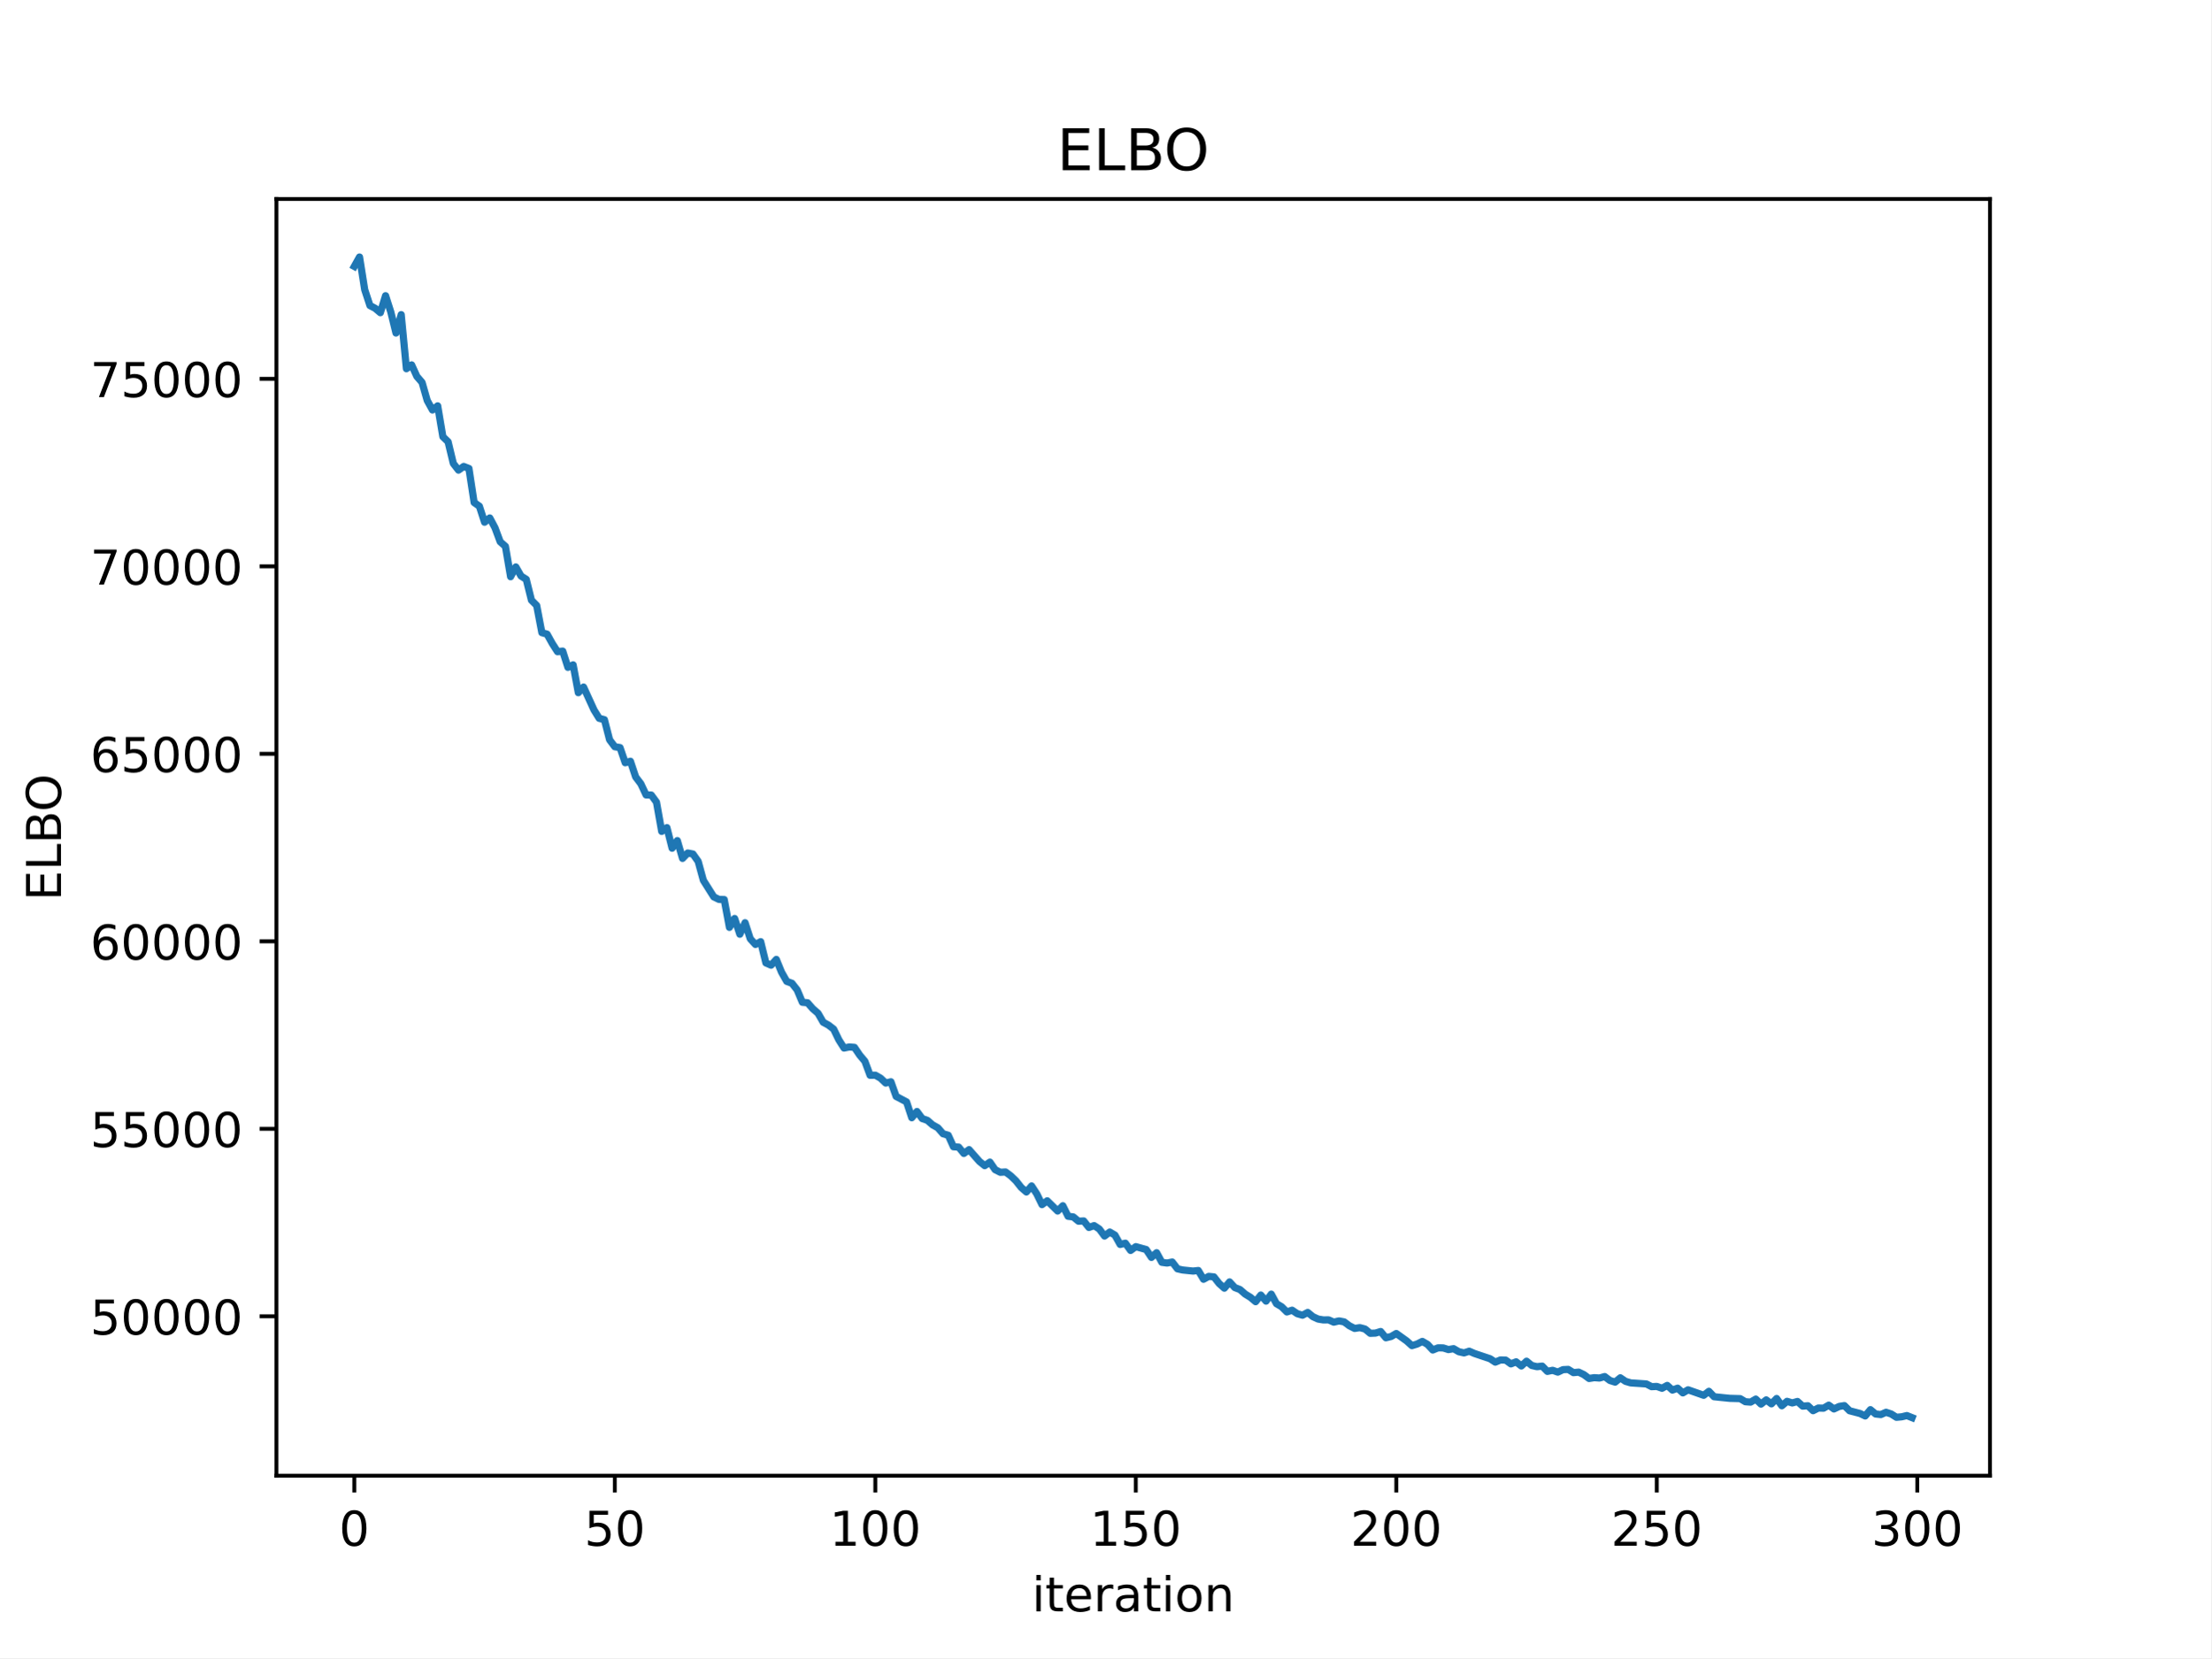
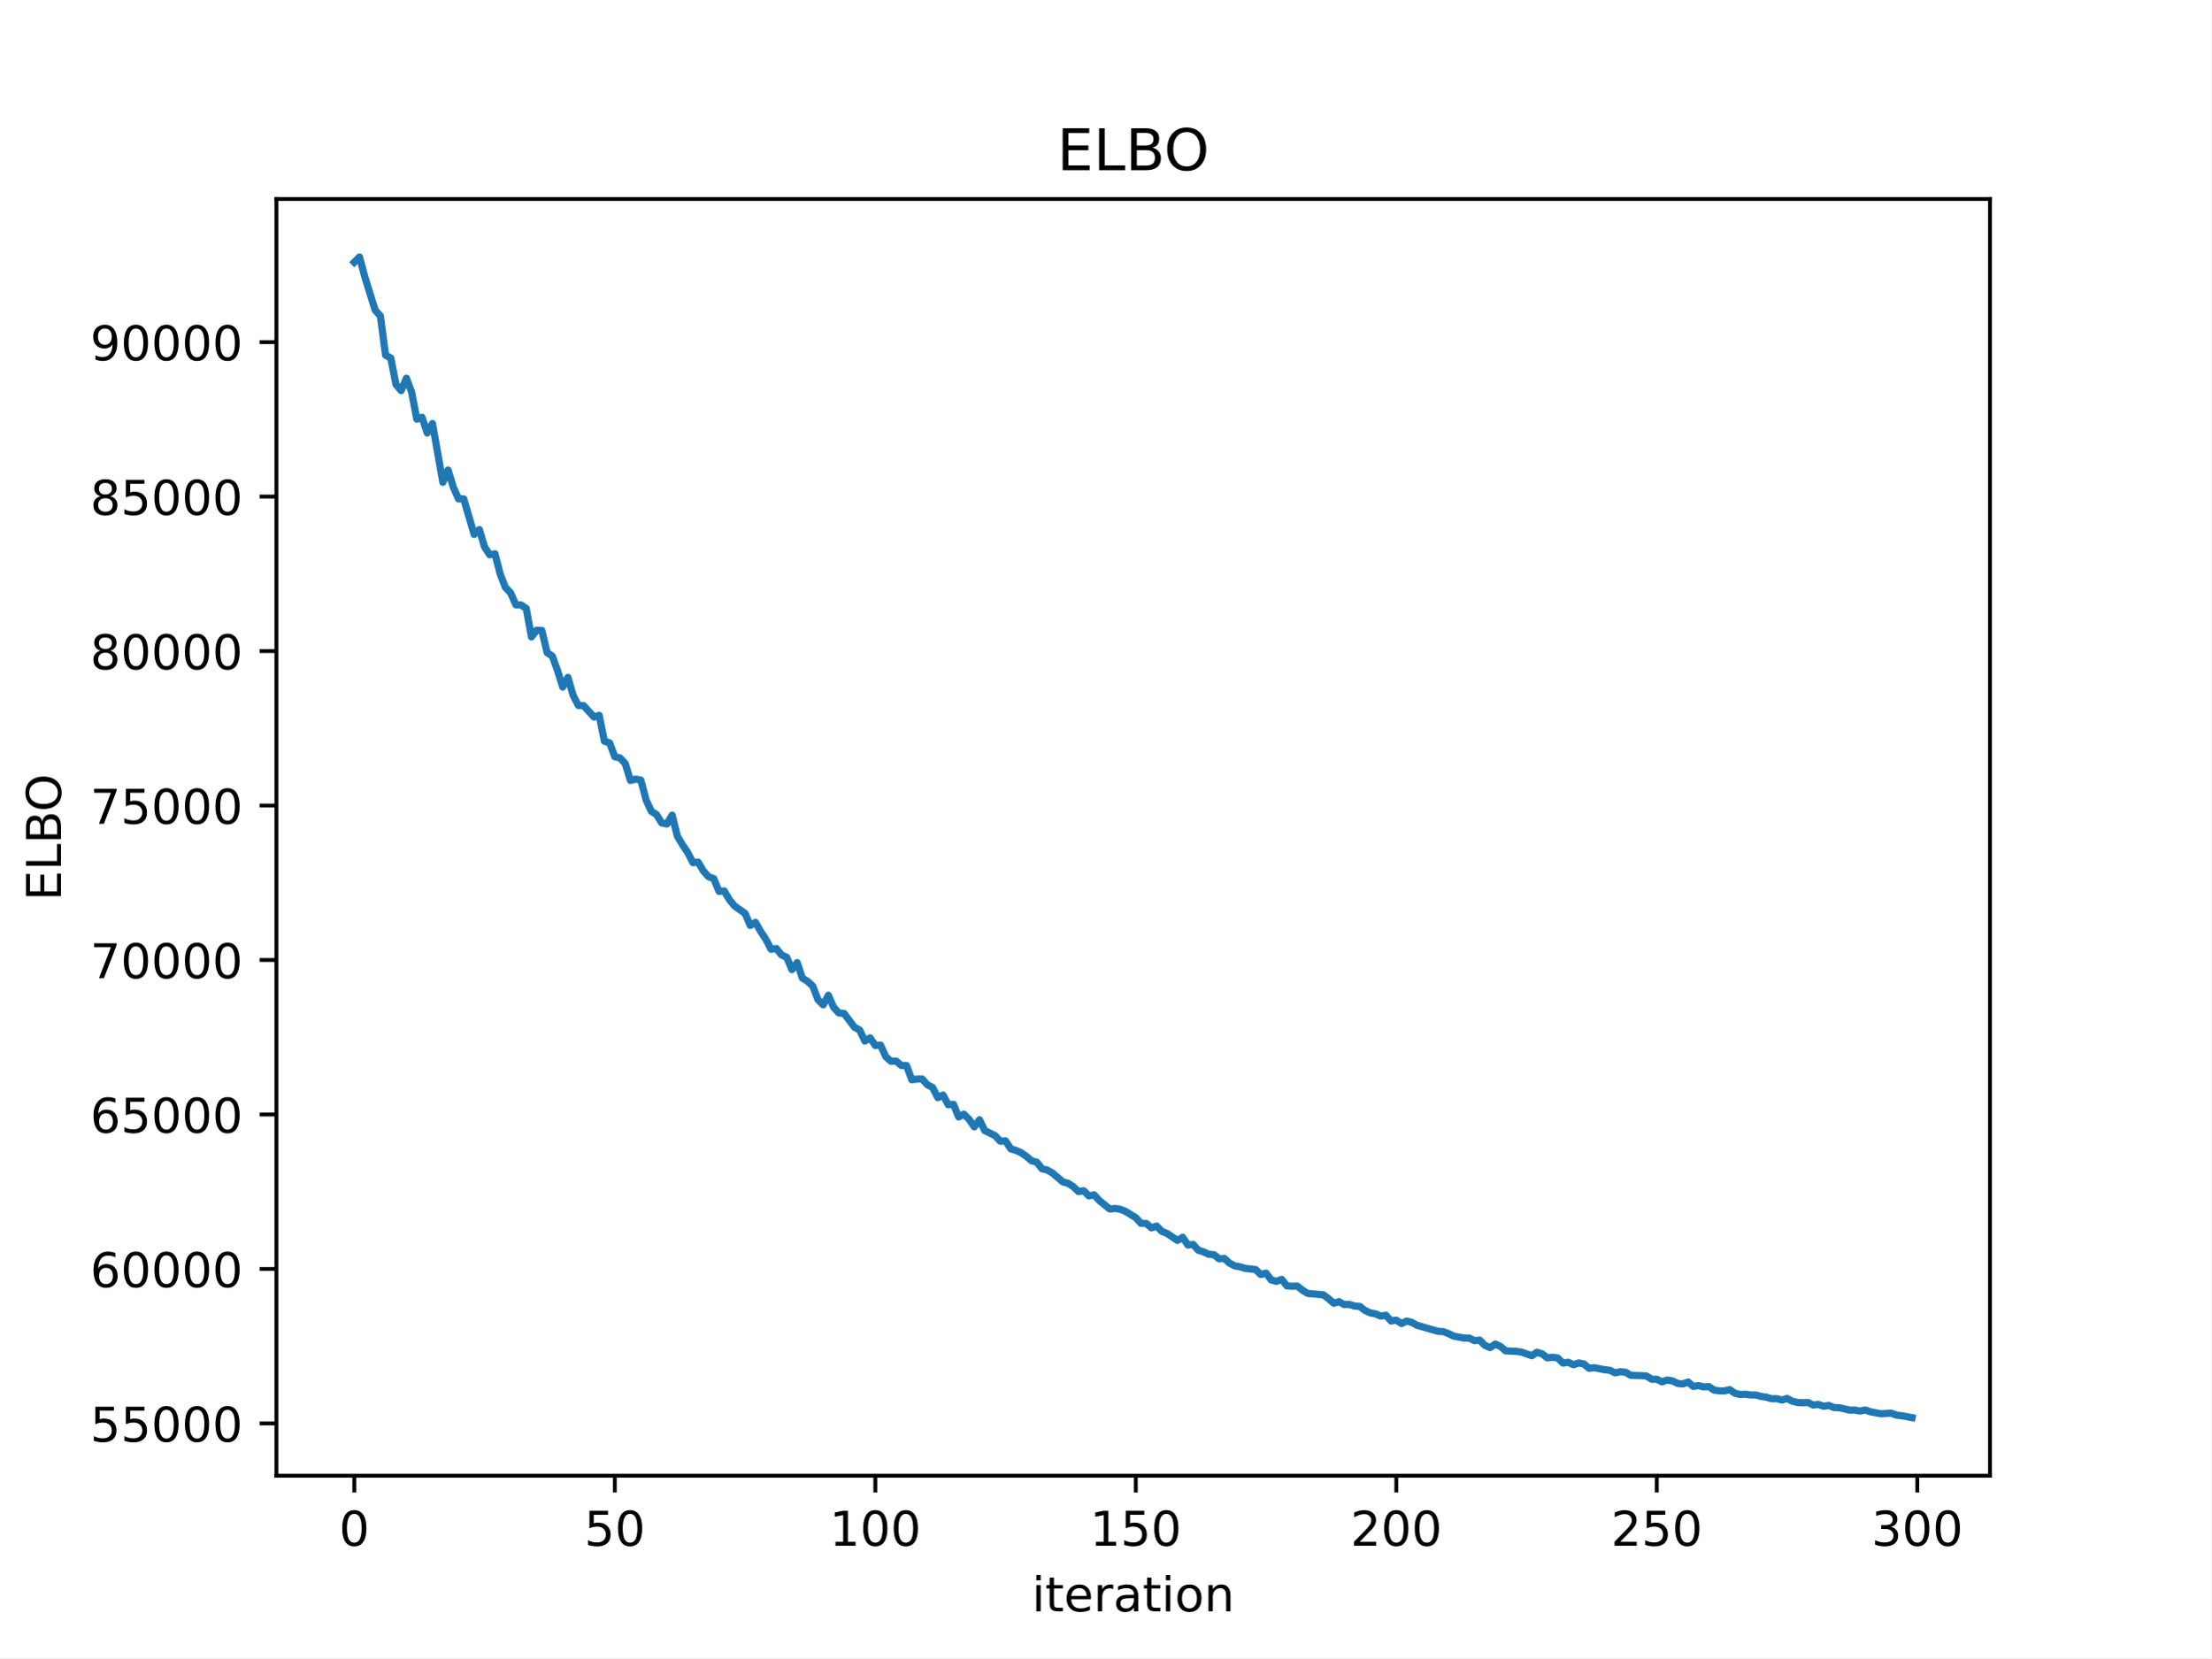
<svg xmlns="http://www.w3.org/2000/svg" xmlns:xlink="http://www.w3.org/1999/xlink" width="460.8pt" height="345.6pt" viewBox="0 0 460.8 345.6" version="1.1">
  <defs>
    <style type="text/css">*{stroke-linejoin: round; stroke-linecap: butt}</style>
  </defs>
  <g id="figure_1">
    <g id="patch_1">
      <path d="M 0 345.6  L 460.8 345.6  L 460.8 0  L 0 0  z " style="fill: #ffffff" />
    </g>
    <g id="axes_1">
      <g id="patch_2">
        <path d="M 57.6 307.584  L 414.72 307.584  L 414.72 41.472  L 57.6 41.472  z " style="fill: #ffffff" />
      </g>
      <g id="matplotlib.axis_1">
        <g id="xtick_1">
          <g id="line2d_1">
            <defs>
-               <path id="m45b7db6acc" d="M 0 0  L 0 3.5  " style="stroke: #000000; stroke-width: 0.8" />
+               <path id="ma2c0027b7e" d="M 0 0  L 0 3.5  " style="stroke: #000000; stroke-width: 0.8" />
            </defs>
            <g>
-               <use xlink:href="#m45b7db6acc" x="73.833" y="307.584" style="stroke: #000000; stroke-width: 0.8" />
+               <use xlink:href="#ma2c0027b7e" x="73.833" y="307.584" style="stroke: #000000; stroke-width: 0.8" />
            </g>
          </g>
          <g id="text_1">
            <g transform="translate(70.65148 322.1824) scale(0.1 -0.1)">
              <defs>
                <path id="DejaVuSans-30" d="M 2034 4250  Q 1547 4250 1301 3770  Q 1056 3291 1056 2328  Q 1056 1369 1301 889  Q 1547 409 2034 409  Q 2525 409 2770 889  Q 3016 1369 3016 2328  Q 3016 3291 2770 3770  Q 2525 4250 2034 4250  z M 2034 4750  Q 2819 4750 3233 4129  Q 3647 3509 3647 2328  Q 3647 1150 3233 529  Q 2819 -91 2034 -91  Q 1250 -91 836 529  Q 422 1150 422 2328  Q 422 3509 836 4129  Q 1250 4750 2034 4750  z " transform="scale(0.015625)" />
              </defs>
              <use xlink:href="#DejaVuSans-30" />
            </g>
          </g>
        </g>
        <g id="xtick_2">
          <g id="line2d_2">
            <g>
-               <use xlink:href="#m45b7db6acc" x="128.123" y="307.584" style="stroke: #000000; stroke-width: 0.8" />
+               <use xlink:href="#ma2c0027b7e" x="128.123" y="307.584" style="stroke: #000000; stroke-width: 0.8" />
            </g>
          </g>
          <g id="text_2">
            <g transform="translate(121.7603 322.1824) scale(0.1 -0.1)">
              <defs>
                <path id="DejaVuSans-35" d="M 691 4666  L 3169 4666  L 3169 4134  L 1269 4134  L 1269 2991  Q 1406 3038 1543 3061  Q 1681 3084 1819 3084  Q 2600 3084 3056 2656  Q 3513 2228 3513 1497  Q 3513 744 3044 326  Q 2575 -91 1722 -91  Q 1428 -91 1123 -41  Q 819 9 494 109  L 494 744  Q 775 591 1075 516  Q 1375 441 1709 441  Q 2250 441 2565 725  Q 2881 1009 2881 1497  Q 2881 1984 2565 2268  Q 2250 2553 1709 2553  Q 1456 2553 1204 2497  Q 953 2441 691 2322  L 691 4666  z " transform="scale(0.015625)" />
              </defs>
              <use xlink:href="#DejaVuSans-35" />
              <use xlink:href="#DejaVuSans-30" transform="translate(63.62305 0)" />
            </g>
          </g>
        </g>
        <g id="xtick_3">
          <g id="line2d_3">
            <g>
-               <use xlink:href="#m45b7db6acc" x="182.413" y="307.584" style="stroke: #000000; stroke-width: 0.8" />
+               <use xlink:href="#ma2c0027b7e" x="182.413" y="307.584" style="stroke: #000000; stroke-width: 0.8" />
            </g>
          </g>
          <g id="text_3">
            <g transform="translate(172.8691 322.1824) scale(0.1 -0.1)">
              <defs>
                <path id="DejaVuSans-31" d="M 794 531  L 1825 531  L 1825 4091  L 703 3866  L 703 4441  L 1819 4666  L 2450 4666  L 2450 531  L 3481 531  L 3481 0  L 794 0  L 794 531  z " transform="scale(0.015625)" />
              </defs>
              <use xlink:href="#DejaVuSans-31" />
              <use xlink:href="#DejaVuSans-30" transform="translate(63.62305 0)" />
              <use xlink:href="#DejaVuSans-30" transform="translate(127.2461 0)" />
            </g>
          </g>
        </g>
        <g id="xtick_4">
          <g id="line2d_4">
            <g>
-               <use xlink:href="#m45b7db6acc" x="236.703" y="307.584" style="stroke: #000000; stroke-width: 0.8" />
+               <use xlink:href="#ma2c0027b7e" x="236.703" y="307.584" style="stroke: #000000; stroke-width: 0.8" />
            </g>
          </g>
          <g id="text_4">
            <g transform="translate(227.1592 322.1824) scale(0.1 -0.1)">
              <use xlink:href="#DejaVuSans-31" />
              <use xlink:href="#DejaVuSans-35" transform="translate(63.62305 0)" />
              <use xlink:href="#DejaVuSans-30" transform="translate(127.2461 0)" />
            </g>
          </g>
        </g>
        <g id="xtick_5">
          <g id="line2d_5">
            <g>
-               <use xlink:href="#m45b7db6acc" x="290.993" y="307.584" style="stroke: #000000; stroke-width: 0.8" />
+               <use xlink:href="#ma2c0027b7e" x="290.993" y="307.584" style="stroke: #000000; stroke-width: 0.8" />
            </g>
          </g>
          <g id="text_5">
            <g transform="translate(281.4492 322.1824) scale(0.1 -0.1)">
              <defs>
                <path id="DejaVuSans-32" d="M 1228 531  L 3431 531  L 3431 0  L 469 0  L 469 531  Q 828 903 1448 1529  Q 2069 2156 2228 2338  Q 2531 2678 2651 2914  Q 2772 3150 2772 3378  Q 2772 3750 2511 3984  Q 2250 4219 1831 4219  Q 1534 4219 1204 4116  Q 875 4013 500 3803  L 500 4441  Q 881 4594 1212 4672  Q 1544 4750 1819 4750  Q 2544 4750 2975 4387  Q 3406 4025 3406 3419  Q 3406 3131 3298 2873  Q 3191 2616 2906 2266  Q 2828 2175 2409 1742  Q 1991 1309 1228 531  z " transform="scale(0.015625)" />
              </defs>
              <use xlink:href="#DejaVuSans-32" />
              <use xlink:href="#DejaVuSans-30" transform="translate(63.62305 0)" />
              <use xlink:href="#DejaVuSans-30" transform="translate(127.2461 0)" />
            </g>
          </g>
        </g>
        <g id="xtick_6">
          <g id="line2d_6">
            <g>
-               <use xlink:href="#m45b7db6acc" x="345.283" y="307.584" style="stroke: #000000; stroke-width: 0.8" />
+               <use xlink:href="#ma2c0027b7e" x="345.283" y="307.584" style="stroke: #000000; stroke-width: 0.8" />
            </g>
          </g>
          <g id="text_6">
            <g transform="translate(335.7393 322.1824) scale(0.1 -0.1)">
              <use xlink:href="#DejaVuSans-32" />
              <use xlink:href="#DejaVuSans-35" transform="translate(63.62305 0)" />
              <use xlink:href="#DejaVuSans-30" transform="translate(127.2461 0)" />
            </g>
          </g>
        </g>
        <g id="xtick_7">
          <g id="line2d_7">
            <g>
-               <use xlink:href="#m45b7db6acc" x="399.573" y="307.584" style="stroke: #000000; stroke-width: 0.8" />
+               <use xlink:href="#ma2c0027b7e" x="399.573" y="307.584" style="stroke: #000000; stroke-width: 0.8" />
            </g>
          </g>
          <g id="text_7">
            <g transform="translate(390.0293 322.1824) scale(0.1 -0.1)">
              <defs>
                <path id="DejaVuSans-33" d="M 2597 2516  Q 3050 2419 3304 2112  Q 3559 1806 3559 1356  Q 3559 666 3084 287  Q 2609 -91 1734 -91  Q 1441 -91 1130 -33  Q 819 25 488 141  L 488 750  Q 750 597 1062 519  Q 1375 441 1716 441  Q 2309 441 2620 675  Q 2931 909 2931 1356  Q 2931 1769 2642 2001  Q 2353 2234 1838 2234  L 1294 2234  L 1294 2753  L 1863 2753  Q 2328 2753 2575 2939  Q 2822 3125 2822 3475  Q 2822 3834 2567 4026  Q 2313 4219 1838 4219  Q 1578 4219 1281 4162  Q 984 4106 628 3988  L 628 4550  Q 988 4650 1302 4700  Q 1616 4750 1894 4750  Q 2613 4750 3031 4423  Q 3450 4097 3450 3541  Q 3450 3153 3228 2886  Q 3006 2619 2597 2516  z " transform="scale(0.015625)" />
              </defs>
              <use xlink:href="#DejaVuSans-33" />
              <use xlink:href="#DejaVuSans-30" transform="translate(63.62305 0)" />
              <use xlink:href="#DejaVuSans-30" transform="translate(127.2461 0)" />
            </g>
          </g>
        </g>
        <g id="text_8">
          <g transform="translate(215.0373 335.8606) scale(0.1 -0.1)">
            <defs>
              <path id="DejaVuSans-69" d="M 603 3500  L 1178 3500  L 1178 0  L 603 0  L 603 3500  z M 603 4863  L 1178 4863  L 1178 4134  L 603 4134  L 603 4863  z " transform="scale(0.015625)" />
              <path id="DejaVuSans-74" d="M 1172 4494  L 1172 3500  L 2356 3500  L 2356 3053  L 1172 3053  L 1172 1153  Q 1172 725 1289 603  Q 1406 481 1766 481  L 2356 481  L 2356 0  L 1766 0  Q 1100 0 847 248  Q 594 497 594 1153  L 594 3053  L 172 3053  L 172 3500  L 594 3500  L 594 4494  L 1172 4494  z " transform="scale(0.015625)" />
              <path id="DejaVuSans-65" d="M 3597 1894  L 3597 1613  L 953 1613  Q 991 1019 1311 708  Q 1631 397 2203 397  Q 2534 397 2845 478  Q 3156 559 3463 722  L 3463 178  Q 3153 47 2828 -22  Q 2503 -91 2169 -91  Q 1331 -91 842 396  Q 353 884 353 1716  Q 353 2575 817 3079  Q 1281 3584 2069 3584  Q 2775 3584 3186 3129  Q 3597 2675 3597 1894  z M 3022 2063  Q 3016 2534 2758 2815  Q 2500 3097 2075 3097  Q 1594 3097 1305 2825  Q 1016 2553 972 2059  L 3022 2063  z " transform="scale(0.015625)" />
              <path id="DejaVuSans-72" d="M 2631 2963  Q 2534 3019 2420 3045  Q 2306 3072 2169 3072  Q 1681 3072 1420 2755  Q 1159 2438 1159 1844  L 1159 0  L 581 0  L 581 3500  L 1159 3500  L 1159 2956  Q 1341 3275 1631 3429  Q 1922 3584 2338 3584  Q 2397 3584 2469 3576  Q 2541 3569 2628 3553  L 2631 2963  z " transform="scale(0.015625)" />
              <path id="DejaVuSans-61" d="M 2194 1759  Q 1497 1759 1228 1600  Q 959 1441 959 1056  Q 959 750 1161 570  Q 1363 391 1709 391  Q 2188 391 2477 730  Q 2766 1069 2766 1631  L 2766 1759  L 2194 1759  z M 3341 1997  L 3341 0  L 2766 0  L 2766 531  Q 2569 213 2275 61  Q 1981 -91 1556 -91  Q 1019 -91 701 211  Q 384 513 384 1019  Q 384 1609 779 1909  Q 1175 2209 1959 2209  L 2766 2209  L 2766 2266  Q 2766 2663 2505 2880  Q 2244 3097 1772 3097  Q 1472 3097 1187 3025  Q 903 2953 641 2809  L 641 3341  Q 956 3463 1253 3523  Q 1550 3584 1831 3584  Q 2591 3584 2966 3190  Q 3341 2797 3341 1997  z " transform="scale(0.015625)" />
              <path id="DejaVuSans-6f" d="M 1959 3097  Q 1497 3097 1228 2736  Q 959 2375 959 1747  Q 959 1119 1226 758  Q 1494 397 1959 397  Q 2419 397 2687 759  Q 2956 1122 2956 1747  Q 2956 2369 2687 2733  Q 2419 3097 1959 3097  z M 1959 3584  Q 2709 3584 3137 3096  Q 3566 2609 3566 1747  Q 3566 888 3137 398  Q 2709 -91 1959 -91  Q 1206 -91 779 398  Q 353 888 353 1747  Q 353 2609 779 3096  Q 1206 3584 1959 3584  z " transform="scale(0.015625)" />
              <path id="DejaVuSans-6e" d="M 3513 2113  L 3513 0  L 2938 0  L 2938 2094  Q 2938 2591 2744 2837  Q 2550 3084 2163 3084  Q 1697 3084 1428 2787  Q 1159 2491 1159 1978  L 1159 0  L 581 0  L 581 3500  L 1159 3500  L 1159 2956  Q 1366 3272 1645 3428  Q 1925 3584 2291 3584  Q 2894 3584 3203 3211  Q 3513 2838 3513 2113  z " transform="scale(0.015625)" />
            </defs>
            <use xlink:href="#DejaVuSans-69" />
            <use xlink:href="#DejaVuSans-74" transform="translate(27.7832 0)" />
            <use xlink:href="#DejaVuSans-65" transform="translate(66.99219 0)" />
            <use xlink:href="#DejaVuSans-72" transform="translate(128.5156 0)" />
            <use xlink:href="#DejaVuSans-61" transform="translate(169.6289 0)" />
            <use xlink:href="#DejaVuSans-74" transform="translate(230.9082 0)" />
            <use xlink:href="#DejaVuSans-69" transform="translate(270.1172 0)" />
            <use xlink:href="#DejaVuSans-6f" transform="translate(297.9004 0)" />
            <use xlink:href="#DejaVuSans-6e" transform="translate(359.082 0)" />
          </g>
        </g>
      </g>
      <g id="matplotlib.axis_2">
        <g id="ytick_1">
          <g id="line2d_8">
            <defs>
-               <path id="m1ea43ef2af" d="M 0 0  L -3.5 0  " style="stroke: #000000; stroke-width: 0.8" />
+               <path id="m605eba7936" d="M 0 0  L -3.5 0  " style="stroke: #000000; stroke-width: 0.8" />
            </defs>
            <g>
-               <use xlink:href="#m1ea43ef2af" x="57.6" y="274.365" style="stroke: #000000; stroke-width: 0.8" />
+               <use xlink:href="#m605eba7936" x="57.6" y="296.692" style="stroke: #000000; stroke-width: 0.8" />
            </g>
          </g>
          <g id="text_9">
-             <g transform="translate(18.7875 278.1646) scale(0.1 -0.1)">
+             <g transform="translate(18.7875 300.4917) scale(0.1 -0.1)">
              <use xlink:href="#DejaVuSans-35" />
-               <use xlink:href="#DejaVuSans-30" transform="translate(63.62305 0)" />
+               <use xlink:href="#DejaVuSans-35" transform="translate(63.62305 0)" />
              <use xlink:href="#DejaVuSans-30" transform="translate(127.2461 0)" />
              <use xlink:href="#DejaVuSans-30" transform="translate(190.8691 0)" />
              <use xlink:href="#DejaVuSans-30" transform="translate(254.4922 0)" />
            </g>
          </g>
        </g>
        <g id="ytick_2">
          <g id="line2d_9">
            <g>
-               <use xlink:href="#m1ea43ef2af" x="57.6" y="235.283" style="stroke: #000000; stroke-width: 0.8" />
+               <use xlink:href="#m605eba7936" x="57.6" y="264.494" style="stroke: #000000; stroke-width: 0.8" />
            </g>
          </g>
          <g id="text_10">
-             <g transform="translate(18.7875 239.0827) scale(0.1 -0.1)">
-               <use xlink:href="#DejaVuSans-35" />
-               <use xlink:href="#DejaVuSans-35" transform="translate(63.62305 0)" />
+             <g transform="translate(18.7875 268.2929) scale(0.1 -0.1)">
+               <defs>
+                 <path id="DejaVuSans-36" d="M 2113 2584  Q 1688 2584 1439 2293  Q 1191 2003 1191 1497  Q 1191 994 1439 701  Q 1688 409 2113 409  Q 2538 409 2786 701  Q 3034 994 3034 1497  Q 3034 2003 2786 2293  Q 2538 2584 2113 2584  z M 3366 4563  L 3366 3988  Q 3128 4100 2886 4159  Q 2644 4219 2406 4219  Q 1781 4219 1451 3797  Q 1122 3375 1075 2522  Q 1259 2794 1537 2939  Q 1816 3084 2150 3084  Q 2853 3084 3261 2657  Q 3669 2231 3669 1497  Q 3669 778 3244 343  Q 2819 -91 2113 -91  Q 1303 -91 875 529  Q 447 1150 447 2328  Q 447 3434 972 4092  Q 1497 4750 2381 4750  Q 2619 4750 2861 4703  Q 3103 4656 3366 4563  z " transform="scale(0.015625)" />
+               </defs>
+               <use xlink:href="#DejaVuSans-36" />
+               <use xlink:href="#DejaVuSans-30" transform="translate(63.62305 0)" />
              <use xlink:href="#DejaVuSans-30" transform="translate(127.2461 0)" />
              <use xlink:href="#DejaVuSans-30" transform="translate(190.8691 0)" />
              <use xlink:href="#DejaVuSans-30" transform="translate(254.4922 0)" />
            </g>
          </g>
        </g>
        <g id="ytick_3">
          <g id="line2d_10">
            <g>
-               <use xlink:href="#m1ea43ef2af" x="57.6" y="196.202" style="stroke: #000000; stroke-width: 0.8" />
+               <use xlink:href="#m605eba7936" x="57.6" y="232.295" style="stroke: #000000; stroke-width: 0.8" />
            </g>
          </g>
          <g id="text_11">
-             <g transform="translate(18.7875 200.0008) scale(0.1 -0.1)">
-               <defs>
-                 <path id="DejaVuSans-36" d="M 2113 2584  Q 1688 2584 1439 2293  Q 1191 2003 1191 1497  Q 1191 994 1439 701  Q 1688 409 2113 409  Q 2538 409 2786 701  Q 3034 994 3034 1497  Q 3034 2003 2786 2293  Q 2538 2584 2113 2584  z M 3366 4563  L 3366 3988  Q 3128 4100 2886 4159  Q 2644 4219 2406 4219  Q 1781 4219 1451 3797  Q 1122 3375 1075 2522  Q 1259 2794 1537 2939  Q 1816 3084 2150 3084  Q 2853 3084 3261 2657  Q 3669 2231 3669 1497  Q 3669 778 3244 343  Q 2819 -91 2113 -91  Q 1303 -91 875 529  Q 447 1150 447 2328  Q 447 3434 972 4092  Q 1497 4750 2381 4750  Q 2619 4750 2861 4703  Q 3103 4656 3366 4563  z " transform="scale(0.015625)" />
-               </defs>
+             <g transform="translate(18.7875 236.0941) scale(0.1 -0.1)">
              <use xlink:href="#DejaVuSans-36" />
-               <use xlink:href="#DejaVuSans-30" transform="translate(63.62305 0)" />
+               <use xlink:href="#DejaVuSans-35" transform="translate(63.62305 0)" />
              <use xlink:href="#DejaVuSans-30" transform="translate(127.2461 0)" />
              <use xlink:href="#DejaVuSans-30" transform="translate(190.8691 0)" />
              <use xlink:href="#DejaVuSans-30" transform="translate(254.4922 0)" />
            </g>
          </g>
        </g>
        <g id="ytick_4">
          <g id="line2d_11">
            <g>
-               <use xlink:href="#m1ea43ef2af" x="57.6" y="157.12" style="stroke: #000000; stroke-width: 0.8" />
+               <use xlink:href="#m605eba7936" x="57.6" y="200.096" style="stroke: #000000; stroke-width: 0.8" />
            </g>
          </g>
          <g id="text_12">
-             <g transform="translate(18.7875 160.9188) scale(0.1 -0.1)">
-               <use xlink:href="#DejaVuSans-36" />
-               <use xlink:href="#DejaVuSans-35" transform="translate(63.62305 0)" />
+             <g transform="translate(18.7875 203.8954) scale(0.1 -0.1)">
+               <defs>
+                 <path id="DejaVuSans-37" d="M 525 4666  L 3525 4666  L 3525 4397  L 1831 0  L 1172 0  L 2766 4134  L 525 4134  L 525 4666  z " transform="scale(0.015625)" />
+               </defs>
+               <use xlink:href="#DejaVuSans-37" />
+               <use xlink:href="#DejaVuSans-30" transform="translate(63.62305 0)" />
              <use xlink:href="#DejaVuSans-30" transform="translate(127.2461 0)" />
              <use xlink:href="#DejaVuSans-30" transform="translate(190.8691 0)" />
              <use xlink:href="#DejaVuSans-30" transform="translate(254.4922 0)" />
            </g>
          </g>
        </g>
        <g id="ytick_5">
          <g id="line2d_12">
            <g>
-               <use xlink:href="#m1ea43ef2af" x="57.6" y="118.038" style="stroke: #000000; stroke-width: 0.8" />
+               <use xlink:href="#m605eba7936" x="57.6" y="167.897" style="stroke: #000000; stroke-width: 0.8" />
            </g>
          </g>
          <g id="text_13">
-             <g transform="translate(18.7875 121.8369) scale(0.1 -0.1)">
-               <defs>
-                 <path id="DejaVuSans-37" d="M 525 4666  L 3525 4666  L 3525 4397  L 1831 0  L 1172 0  L 2766 4134  L 525 4134  L 525 4666  z " transform="scale(0.015625)" />
-               </defs>
+             <g transform="translate(18.7875 171.6966) scale(0.1 -0.1)">
              <use xlink:href="#DejaVuSans-37" />
-               <use xlink:href="#DejaVuSans-30" transform="translate(63.62305 0)" />
+               <use xlink:href="#DejaVuSans-35" transform="translate(63.62305 0)" />
              <use xlink:href="#DejaVuSans-30" transform="translate(127.2461 0)" />
              <use xlink:href="#DejaVuSans-30" transform="translate(190.8691 0)" />
              <use xlink:href="#DejaVuSans-30" transform="translate(254.4922 0)" />
            </g>
          </g>
        </g>
        <g id="ytick_6">
          <g id="line2d_13">
            <g>
-               <use xlink:href="#m1ea43ef2af" x="57.6" y="78.956" style="stroke: #000000; stroke-width: 0.8" />
+               <use xlink:href="#m605eba7936" x="57.6" y="135.699" style="stroke: #000000; stroke-width: 0.8" />
            </g>
          </g>
          <g id="text_14">
-             <g transform="translate(18.7875 82.75502) scale(0.1 -0.1)">
-               <use xlink:href="#DejaVuSans-37" />
-               <use xlink:href="#DejaVuSans-35" transform="translate(63.62305 0)" />
-               <use xlink:href="#DejaVuSans-30" transform="translate(127.2461 0)" />
-               <use xlink:href="#DejaVuSans-30" transform="translate(190.8691 0)" />
-               <use xlink:href="#DejaVuSans-30" transform="translate(254.4922 0)" />
-             </g>
-           </g>
-         </g>
-         <g id="text_15">
+             <g transform="translate(18.7875 139.4979) scale(0.1 -0.1)">
+               <defs>
+                 <path id="DejaVuSans-38" d="M 2034 2216  Q 1584 2216 1326 1975  Q 1069 1734 1069 1313  Q 1069 891 1326 650  Q 1584 409 2034 409  Q 2484 409 2743 651  Q 3003 894 3003 1313  Q 3003 1734 2745 1975  Q 2488 2216 2034 2216  z M 1403 2484  Q 997 2584 770 2862  Q 544 3141 544 3541  Q 544 4100 942 4425  Q 1341 4750 2034 4750  Q 2731 4750 3128 4425  Q 3525 4100 3525 3541  Q 3525 3141 3298 2862  Q 3072 2584 2669 2484  Q 3125 2378 3379 2068  Q 3634 1759 3634 1313  Q 3634 634 3220 271  Q 2806 -91 2034 -91  Q 1263 -91 848 271  Q 434 634 434 1313  Q 434 1759 690 2068  Q 947 2378 1403 2484  z M 1172 3481  Q 1172 3119 1398 2916  Q 1625 2713 2034 2713  Q 2441 2713 2670 2916  Q 2900 3119 2900 3481  Q 2900 3844 2670 4047  Q 2441 4250 2034 4250  Q 1625 4250 1398 4047  Q 1172 3844 1172 3481  z " transform="scale(0.015625)" />
+               </defs>
+               <use xlink:href="#DejaVuSans-38" />
+               <use xlink:href="#DejaVuSans-30" transform="translate(63.62305 0)" />
+               <use xlink:href="#DejaVuSans-30" transform="translate(127.2461 0)" />
+               <use xlink:href="#DejaVuSans-30" transform="translate(190.8691 0)" />
+               <use xlink:href="#DejaVuSans-30" transform="translate(254.4922 0)" />
+             </g>
+           </g>
+         </g>
+         <g id="ytick_7">
+           <g id="line2d_14">
+             <g>
+               <use xlink:href="#m605eba7936" x="57.6" y="103.5" style="stroke: #000000; stroke-width: 0.8" />
+             </g>
+           </g>
+           <g id="text_15">
+             <g transform="translate(18.7875 107.2991) scale(0.1 -0.1)">
+               <use xlink:href="#DejaVuSans-38" />
+               <use xlink:href="#DejaVuSans-35" transform="translate(63.62305 0)" />
+               <use xlink:href="#DejaVuSans-30" transform="translate(127.2461 0)" />
+               <use xlink:href="#DejaVuSans-30" transform="translate(190.8691 0)" />
+               <use xlink:href="#DejaVuSans-30" transform="translate(254.4922 0)" />
+             </g>
+           </g>
+         </g>
+         <g id="ytick_8">
+           <g id="line2d_15">
+             <g>
+               <use xlink:href="#m605eba7936" x="57.6" y="71.301" style="stroke: #000000; stroke-width: 0.8" />
+             </g>
+           </g>
+           <g id="text_16">
+             <g transform="translate(18.7875 75.10038) scale(0.1 -0.1)">
+               <defs>
+                 <path id="DejaVuSans-39" d="M 703 97  L 703 672  Q 941 559 1184 500  Q 1428 441 1663 441  Q 2288 441 2617 861  Q 2947 1281 2994 2138  Q 2813 1869 2534 1725  Q 2256 1581 1919 1581  Q 1219 1581 811 2004  Q 403 2428 403 3163  Q 403 3881 828 4315  Q 1253 4750 1959 4750  Q 2769 4750 3195 4129  Q 3622 3509 3622 2328  Q 3622 1225 3098 567  Q 2575 -91 1691 -91  Q 1453 -91 1209 -44  Q 966 3 703 97  z M 1959 2075  Q 2384 2075 2632 2365  Q 2881 2656 2881 3163  Q 2881 3666 2632 3958  Q 2384 4250 1959 4250  Q 1534 4250 1286 3958  Q 1038 3666 1038 3163  Q 1038 2656 1286 2365  Q 1534 2075 1959 2075  z " transform="scale(0.015625)" />
+               </defs>
+               <use xlink:href="#DejaVuSans-39" />
+               <use xlink:href="#DejaVuSans-30" transform="translate(63.62305 0)" />
+               <use xlink:href="#DejaVuSans-30" transform="translate(127.2461 0)" />
+               <use xlink:href="#DejaVuSans-30" transform="translate(190.8691 0)" />
+               <use xlink:href="#DejaVuSans-30" transform="translate(254.4922 0)" />
+             </g>
+           </g>
+         </g>
+         <g id="text_17">
          <g transform="translate(12.70781 187.7522) rotate(-90) scale(0.1 -0.1)">
            <defs>
              <path id="DejaVuSans-45" d="M 628 4666  L 3578 4666  L 3578 4134  L 1259 4134  L 1259 2753  L 3481 2753  L 3481 2222  L 1259 2222  L 1259 531  L 3634 531  L 3634 0  L 628 0  L 628 4666  z " transform="scale(0.015625)" />
              <path id="DejaVuSans-4c" d="M 628 4666  L 1259 4666  L 1259 531  L 3531 531  L 3531 0  L 628 0  L 628 4666  z " transform="scale(0.015625)" />
              <path id="DejaVuSans-42" d="M 1259 2228  L 1259 519  L 2272 519  Q 2781 519 3026 730  Q 3272 941 3272 1375  Q 3272 1813 3026 2020  Q 2781 2228 2272 2228  L 1259 2228  z M 1259 4147  L 1259 2741  L 2194 2741  Q 2656 2741 2882 2914  Q 3109 3088 3109 3444  Q 3109 3797 2882 3972  Q 2656 4147 2194 4147  L 1259 4147  z M 628 4666  L 2241 4666  Q 2963 4666 3353 4366  Q 3744 4066 3744 3513  Q 3744 3084 3544 2831  Q 3344 2578 2956 2516  Q 3422 2416 3680 2098  Q 3938 1781 3938 1306  Q 3938 681 3513 340  Q 3088 0 2303 0  L 628 0  L 628 4666  z " transform="scale(0.015625)" />
              <path id="DejaVuSans-4f" d="M 2522 4238  Q 1834 4238 1429 3725  Q 1025 3213 1025 2328  Q 1025 1447 1429 934  Q 1834 422 2522 422  Q 3209 422 3611 934  Q 4013 1447 4013 2328  Q 4013 3213 3611 3725  Q 3209 4238 2522 4238  z M 2522 4750  Q 3503 4750 4090 4092  Q 4678 3434 4678 2328  Q 4678 1225 4090 567  Q 3503 -91 2522 -91  Q 1538 -91 948 565  Q 359 1222 359 2328  Q 359 3434 948 4092  Q 1538 4750 2522 4750  z " transform="scale(0.015625)" />
            </defs>
            <use xlink:href="#DejaVuSans-45" />
            <use xlink:href="#DejaVuSans-4c" transform="translate(63.18359 0)" />
            <use xlink:href="#DejaVuSans-42" transform="translate(118.8965 0)" />
            <use xlink:href="#DejaVuSans-4f" transform="translate(185.75 0)" />
          </g>
        </g>
      </g>
-       <g id="line2d_14">
-         <path d="M 73.833 55.523  L 74.919 53.568  L 76.004 60.386  L 77.09 63.683  L 78.176 64.251  L 79.262 65.171  L 80.348 61.633  L 81.433 65.008  L 82.519 69.408  L 83.605 65.577  L 84.691 76.843  L 85.777 76.051  L 86.862 78.442  L 87.948 79.698  L 89.034 83.483  L 90.12 85.45  L 91.206 84.587  L 92.291 91.021  L 93.377 92.071  L 94.463 96.589  L 95.549 97.986  L 96.635 97.215  L 97.72 97.639  L 98.806 104.743  L 99.892 105.498  L 100.978 108.843  L 102.064 107.956  L 103.149 109.997  L 104.235 112.912  L 105.321 113.868  L 106.407 120.2  L 107.493 118.162  L 108.578 120.058  L 109.664 120.743  L 110.75 125.099  L 111.836 126.187  L 112.922 131.863  L 114.007 132.173  L 115.093 134.129  L 116.179 135.821  L 117.265 135.709  L 118.351 139.095  L 119.436 138.574  L 120.522 144.379  L 121.608 143.205  L 123.78 147.961  L 124.865 149.718  L 125.951 149.998  L 127.037 154.195  L 128.123 155.645  L 129.209 155.823  L 130.294 158.983  L 131.38 158.673  L 132.466 161.934  L 133.552 163.364  L 134.638 165.688  L 135.723 165.711  L 136.809 167.193  L 137.895 173.291  L 138.981 172.5  L 140.067 176.796  L 141.152 175.208  L 142.238 178.919  L 143.324 177.794  L 144.41 178.005  L 145.496 179.543  L 146.581 183.494  L 148.753 186.942  L 149.839 187.469  L 150.925 187.493  L 152.01 193.294  L 153.096 191.441  L 154.182 194.721  L 155.268 192.324  L 156.354 195.671  L 157.439 196.855  L 158.525 196.275  L 159.611 200.706  L 160.697 201.173  L 161.783 199.976  L 162.868 202.63  L 163.954 204.548  L 165.04 204.945  L 166.126 206.327  L 167.212 208.908  L 168.297 209.008  L 169.383 210.251  L 170.469 211.186  L 171.555 213.074  L 172.641 213.659  L 173.726 214.494  L 174.812 216.73  L 175.898 218.446  L 176.984 218.224  L 178.07 218.305  L 179.155 219.911  L 180.241 221.201  L 181.327 224.126  L 182.413 224.105  L 183.499 224.717  L 184.584 225.743  L 185.67 225.48  L 186.756 228.53  L 188.928 229.676  L 190.013 232.97  L 191.099 231.672  L 192.185 233.144  L 193.271 233.518  L 194.357 234.465  L 195.442 235.061  L 196.528 236.314  L 197.614 236.62  L 198.7 239.025  L 199.786 239.096  L 200.871 240.422  L 201.957 239.625  L 204.129 242.091  L 205.215 242.958  L 206.3 242.225  L 207.386 243.799  L 208.472 244.345  L 209.558 244.278  L 210.644 245.088  L 211.729 246.123  L 212.815 247.501  L 213.901 248.449  L 214.987 247.19  L 216.073 248.858  L 217.158 251.084  L 218.244 250.287  L 220.416 252.418  L 221.502 251.315  L 222.587 253.511  L 223.673 253.645  L 224.759 254.542  L 225.845 254.483  L 226.931 255.843  L 228.016 255.456  L 229.102 256.17  L 230.188 257.634  L 231.274 256.798  L 232.36 257.442  L 233.445 259.389  L 234.531 259.123  L 235.617 260.631  L 236.703 259.843  L 238.875 260.445  L 239.96 262.084  L 241.046 261.106  L 242.132 263.112  L 243.218 263.259  L 244.304 263.049  L 245.389 264.466  L 246.475 264.709  L 248.647 264.93  L 249.733 264.812  L 250.818 266.638  L 251.904 266.039  L 252.99 266.149  L 254.076 267.532  L 255.162 268.499  L 256.247 267.191  L 257.333 268.37  L 258.419 268.789  L 259.505 269.735  L 260.591 270.401  L 261.676 271.314  L 262.762 269.928  L 263.848 271.198  L 264.934 269.738  L 266.02 271.734  L 267.105 272.379  L 268.191 273.456  L 269.277 273.086  L 270.363 273.824  L 271.449 274.135  L 272.534 273.559  L 273.62 274.442  L 274.706 274.937  L 275.792 275.119  L 276.878 275.102  L 277.963 275.585  L 279.049 275.324  L 280.135 275.53  L 281.221 276.341  L 282.307 276.893  L 283.392 276.725  L 284.478 277.014  L 285.564 277.906  L 286.65 277.862  L 287.736 277.53  L 288.821 278.839  L 289.907 278.575  L 290.993 277.947  L 293.165 279.5  L 294.25 280.479  L 295.336 280.144  L 296.422 279.594  L 297.508 280.225  L 298.594 281.386  L 299.679 280.938  L 300.765 280.951  L 301.851 281.296  L 302.937 281.109  L 304.023 281.746  L 305.108 281.991  L 306.194 281.636  L 307.28 282.111  L 310.537 283.207  L 311.623 283.917  L 312.709 283.459  L 313.795 283.496  L 314.881 284.278  L 315.966 283.85  L 317.052 284.715  L 318.138 283.721  L 319.224 284.609  L 320.31 284.866  L 321.395 284.743  L 322.481 285.843  L 323.567 285.613  L 324.653 285.996  L 325.739 285.48  L 326.824 285.429  L 327.91 286.102  L 328.996 285.997  L 330.082 286.519  L 331.168 287.322  L 332.253 287.15  L 333.339 287.23  L 334.425 286.921  L 335.511 287.739  L 336.597 288.086  L 337.682 287.179  L 338.768 287.92  L 339.854 288.241  L 343.111 288.461  L 344.197 289.027  L 345.283 288.975  L 346.369 289.365  L 347.455 288.763  L 348.54 289.74  L 349.626 289.341  L 350.712 290.325  L 351.798 289.681  L 355.055 290.825  L 356.141 289.997  L 357.227 291.127  L 360.484 291.463  L 362.656 291.523  L 363.742 292.166  L 364.827 292.249  L 365.913 291.619  L 366.999 292.662  L 368.085 291.786  L 369.171 292.609  L 370.256 291.494  L 371.342 293.01  L 372.428 292.08  L 373.514 292.421  L 374.6 292.11  L 375.685 293.087  L 376.771 293.003  L 377.857 294.033  L 378.943 293.481  L 380.029 293.515  L 381.114 292.884  L 382.2 293.67  L 383.286 293.154  L 384.372 292.973  L 385.458 294.048  L 387.629 294.619  L 388.715 295.131  L 389.801 293.821  L 390.887 294.727  L 391.972 294.846  L 393.058 294.365  L 394.144 294.727  L 395.23 295.41  L 396.316 295.308  L 397.401 295.049  L 398.487 295.488  L 398.487 295.488  " clip-path="url(#pc9a1eb7245)" style="fill: none; stroke: #1f77b4; stroke-width: 1.5; stroke-linecap: square" />
+       <g id="line2d_16">
+         <path d="M 73.833 54.654  L 74.919 53.568  L 76.004 57.638  L 78.176 64.634  L 79.262 65.838  L 80.348 74.021  L 81.433 74.625  L 82.519 80.148  L 83.605 81.411  L 84.691 78.825  L 85.777 81.716  L 86.862 87.362  L 87.948 86.977  L 89.034 90.251  L 90.12 88.273  L 92.291 100.531  L 93.377 97.961  L 94.463 101.545  L 95.549 103.986  L 96.635 103.98  L 98.806 111.389  L 99.892 110.362  L 100.978 113.999  L 102.064 115.64  L 103.149 115.422  L 104.235 119.651  L 105.321 122.44  L 106.407 123.554  L 107.493 126.061  L 108.578 126.083  L 109.664 126.821  L 110.75 132.75  L 111.836 131.351  L 112.922 131.404  L 114.007 136.015  L 115.093 136.751  L 116.179 139.747  L 117.265 143.203  L 118.351 141.187  L 119.436 144.913  L 120.522 147.037  L 121.608 147.067  L 123.78 149.446  L 124.865 149.102  L 125.951 154.484  L 127.037 154.83  L 128.123 157.735  L 129.209 157.972  L 130.294 159.14  L 131.38 162.673  L 132.466 162.389  L 133.552 162.607  L 134.638 166.72  L 135.723 169.094  L 136.809 169.774  L 137.895 171.521  L 138.981 171.737  L 140.067 169.901  L 141.152 174.259  L 142.238 176.092  L 143.324 177.699  L 144.41 179.811  L 145.496 179.701  L 146.581 181.536  L 147.667 182.746  L 148.753 183.131  L 149.839 185.792  L 150.925 185.693  L 152.01 187.533  L 153.096 188.854  L 155.268 190.379  L 156.354 192.898  L 157.439 192.255  L 158.525 194.153  L 159.611 195.805  L 160.697 197.867  L 161.783 197.692  L 162.868 199.04  L 163.954 199.529  L 165.04 202.104  L 166.126 200.631  L 167.212 203.862  L 168.297 204.53  L 169.383 205.537  L 170.469 208.37  L 171.555 209.448  L 172.641 207.443  L 173.726 209.955  L 174.812 211.14  L 175.898 211.232  L 178.07 214.115  L 179.155 214.696  L 180.241 216.994  L 181.327 216.315  L 182.413 217.913  L 183.499 217.823  L 184.584 220.232  L 185.67 221.198  L 186.756 221.156  L 187.842 222.084  L 188.928 222.083  L 190.013 225.059  L 191.099 224.915  L 192.185 224.902  L 193.271 226.11  L 194.357 226.67  L 195.442 228.794  L 196.528 228.251  L 197.614 230.262  L 198.7 230.174  L 199.786 232.809  L 200.871 232.237  L 201.957 233.302  L 203.043 234.879  L 204.129 233.392  L 205.215 235.641  L 207.386 236.715  L 208.472 237.872  L 209.558 237.804  L 210.644 239.459  L 211.729 239.788  L 212.815 240.274  L 213.901 241.024  L 214.987 241.955  L 216.073 242.234  L 217.158 243.615  L 218.244 243.877  L 219.33 244.489  L 221.502 246.341  L 222.587 246.642  L 223.673 247.336  L 224.759 248.373  L 225.845 248.185  L 226.931 249.266  L 228.016 249.048  L 229.102 250.236  L 231.274 251.999  L 232.36 251.884  L 233.445 252.045  L 234.531 252.475  L 236.703 253.803  L 237.789 254.99  L 238.875 255.001  L 239.96 255.934  L 241.046 255.552  L 242.132 256.652  L 243.218 257.092  L 245.389 258.543  L 246.475 257.889  L 247.561 259.506  L 248.647 259.381  L 249.733 260.592  L 250.818 260.94  L 251.904 261.442  L 252.99 261.511  L 254.076 262.391  L 255.162 262.308  L 256.247 263.283  L 257.333 263.855  L 258.419 264.048  L 259.505 264.374  L 261.676 264.612  L 262.762 265.657  L 263.848 265.364  L 264.934 266.789  L 266.02 267.072  L 267.105 266.665  L 268.191 268.028  L 269.277 268.098  L 270.363 268.053  L 271.449 268.937  L 272.534 269.593  L 275.792 269.887  L 276.878 270.69  L 277.963 271.643  L 279.049 271.312  L 280.135 271.911  L 281.221 271.895  L 282.307 272.229  L 283.392 272.309  L 284.478 273.146  L 285.564 273.645  L 286.65 273.848  L 287.736 274.318  L 288.821 274.143  L 289.907 275.341  L 290.993 275.161  L 292.079 275.872  L 293.165 275.353  L 294.25 275.641  L 295.336 276.243  L 299.679 277.492  L 300.765 277.549  L 301.851 277.96  L 302.937 278.494  L 305.108 278.895  L 306.194 278.899  L 307.28 279.434  L 308.366 279.315  L 309.452 280.408  L 310.537 280.884  L 311.623 280.146  L 312.709 280.639  L 313.795 281.566  L 315.966 281.665  L 317.052 281.817  L 319.224 282.577  L 320.31 281.858  L 321.395 282.192  L 322.481 283.036  L 323.567 282.889  L 324.653 283.05  L 325.739 284.118  L 326.824 283.938  L 327.91 284.462  L 328.996 284.086  L 330.082 284.29  L 331.168 285.201  L 332.253 285.063  L 334.425 285.5  L 335.511 285.609  L 336.597 286.15  L 337.682 285.916  L 338.768 286.022  L 339.854 286.656  L 342.026 286.73  L 343.111 286.794  L 344.197 287.474  L 345.283 287.477  L 346.369 288.027  L 347.455 287.642  L 348.54 287.828  L 349.626 288.351  L 350.712 288.467  L 351.798 288.063  L 352.884 288.979  L 353.969 288.795  L 355.055 289.082  L 356.141 289.012  L 357.227 289.759  L 358.313 289.894  L 359.398 289.906  L 360.484 289.646  L 361.57 290.406  L 362.656 290.661  L 363.742 290.597  L 364.827 290.764  L 365.913 290.764  L 366.999 291.064  L 368.085 291.217  L 369.171 291.538  L 370.256 291.524  L 371.342 291.808  L 372.428 291.475  L 373.514 292.056  L 374.6 292.321  L 375.685 292.383  L 376.771 292.324  L 377.857 292.857  L 378.943 292.729  L 380.029 293.112  L 381.114 292.935  L 382.2 293.382  L 383.286 293.412  L 385.458 293.92  L 386.543 293.897  L 387.629 294.117  L 388.715 293.884  L 389.801 294.266  L 391.972 294.672  L 394.144 294.55  L 395.23 294.958  L 396.316 295.086  L 398.487 295.488  L 398.487 295.488  " clip-path="url(#p2b1b3c5dec)" style="fill: none; stroke: #1f77b4; stroke-width: 1.5; stroke-linecap: square" />
      </g>
      <g id="patch_3">
        <path d="M 57.6 307.584  L 57.6 41.472  " style="fill: none; stroke: #000000; stroke-width: 0.8; stroke-linejoin: miter; stroke-linecap: square" />
      </g>
      <g id="patch_4">
        <path d="M 414.72 307.584  L 414.72 41.472  " style="fill: none; stroke: #000000; stroke-width: 0.8; stroke-linejoin: miter; stroke-linecap: square" />
      </g>
      <g id="patch_5">
        <path d="M 57.6 307.584  L 414.72 307.584  " style="fill: none; stroke: #000000; stroke-width: 0.8; stroke-linejoin: miter; stroke-linecap: square" />
      </g>
      <g id="patch_6">
        <path d="M 57.6 41.472  L 414.72 41.472  " style="fill: none; stroke: #000000; stroke-width: 0.8; stroke-linejoin: miter; stroke-linecap: square" />
      </g>
-       <g id="text_16">
+       <g id="text_18">
        <g transform="translate(220.2909 35.472) scale(0.12 -0.12)">
          <use xlink:href="#DejaVuSans-45" />
          <use xlink:href="#DejaVuSans-4c" transform="translate(63.18359 0)" />
          <use xlink:href="#DejaVuSans-42" transform="translate(118.8965 0)" />
          <use xlink:href="#DejaVuSans-4f" transform="translate(185.75 0)" />
        </g>
      </g>
    </g>
  </g>
  <defs>
-     <clipPath id="pc9a1eb7245">
+     <clipPath id="p2b1b3c5dec">
      <rect x="57.6" y="41.472" width="357.12" height="266.112" />
    </clipPath>
  </defs>
</svg>
